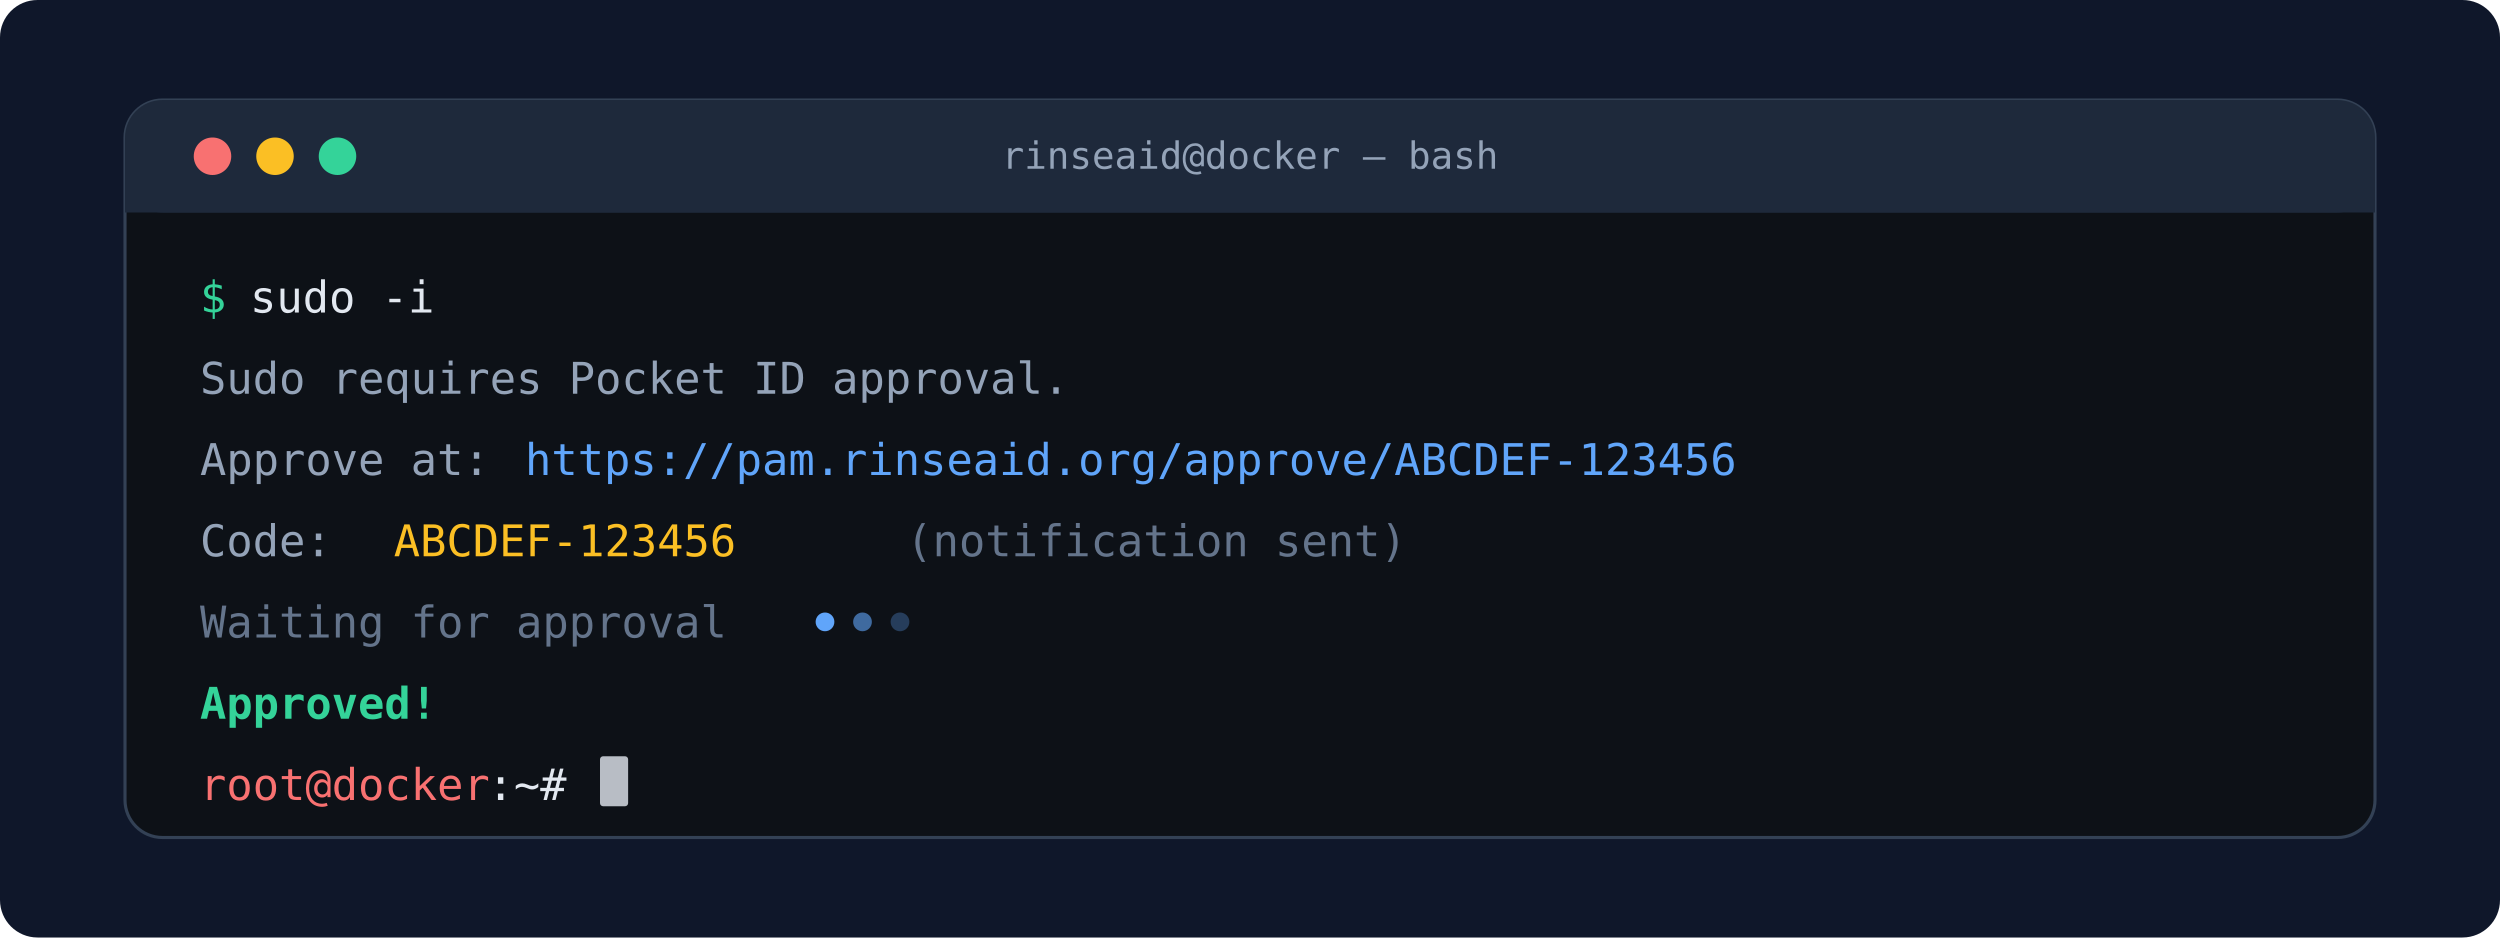
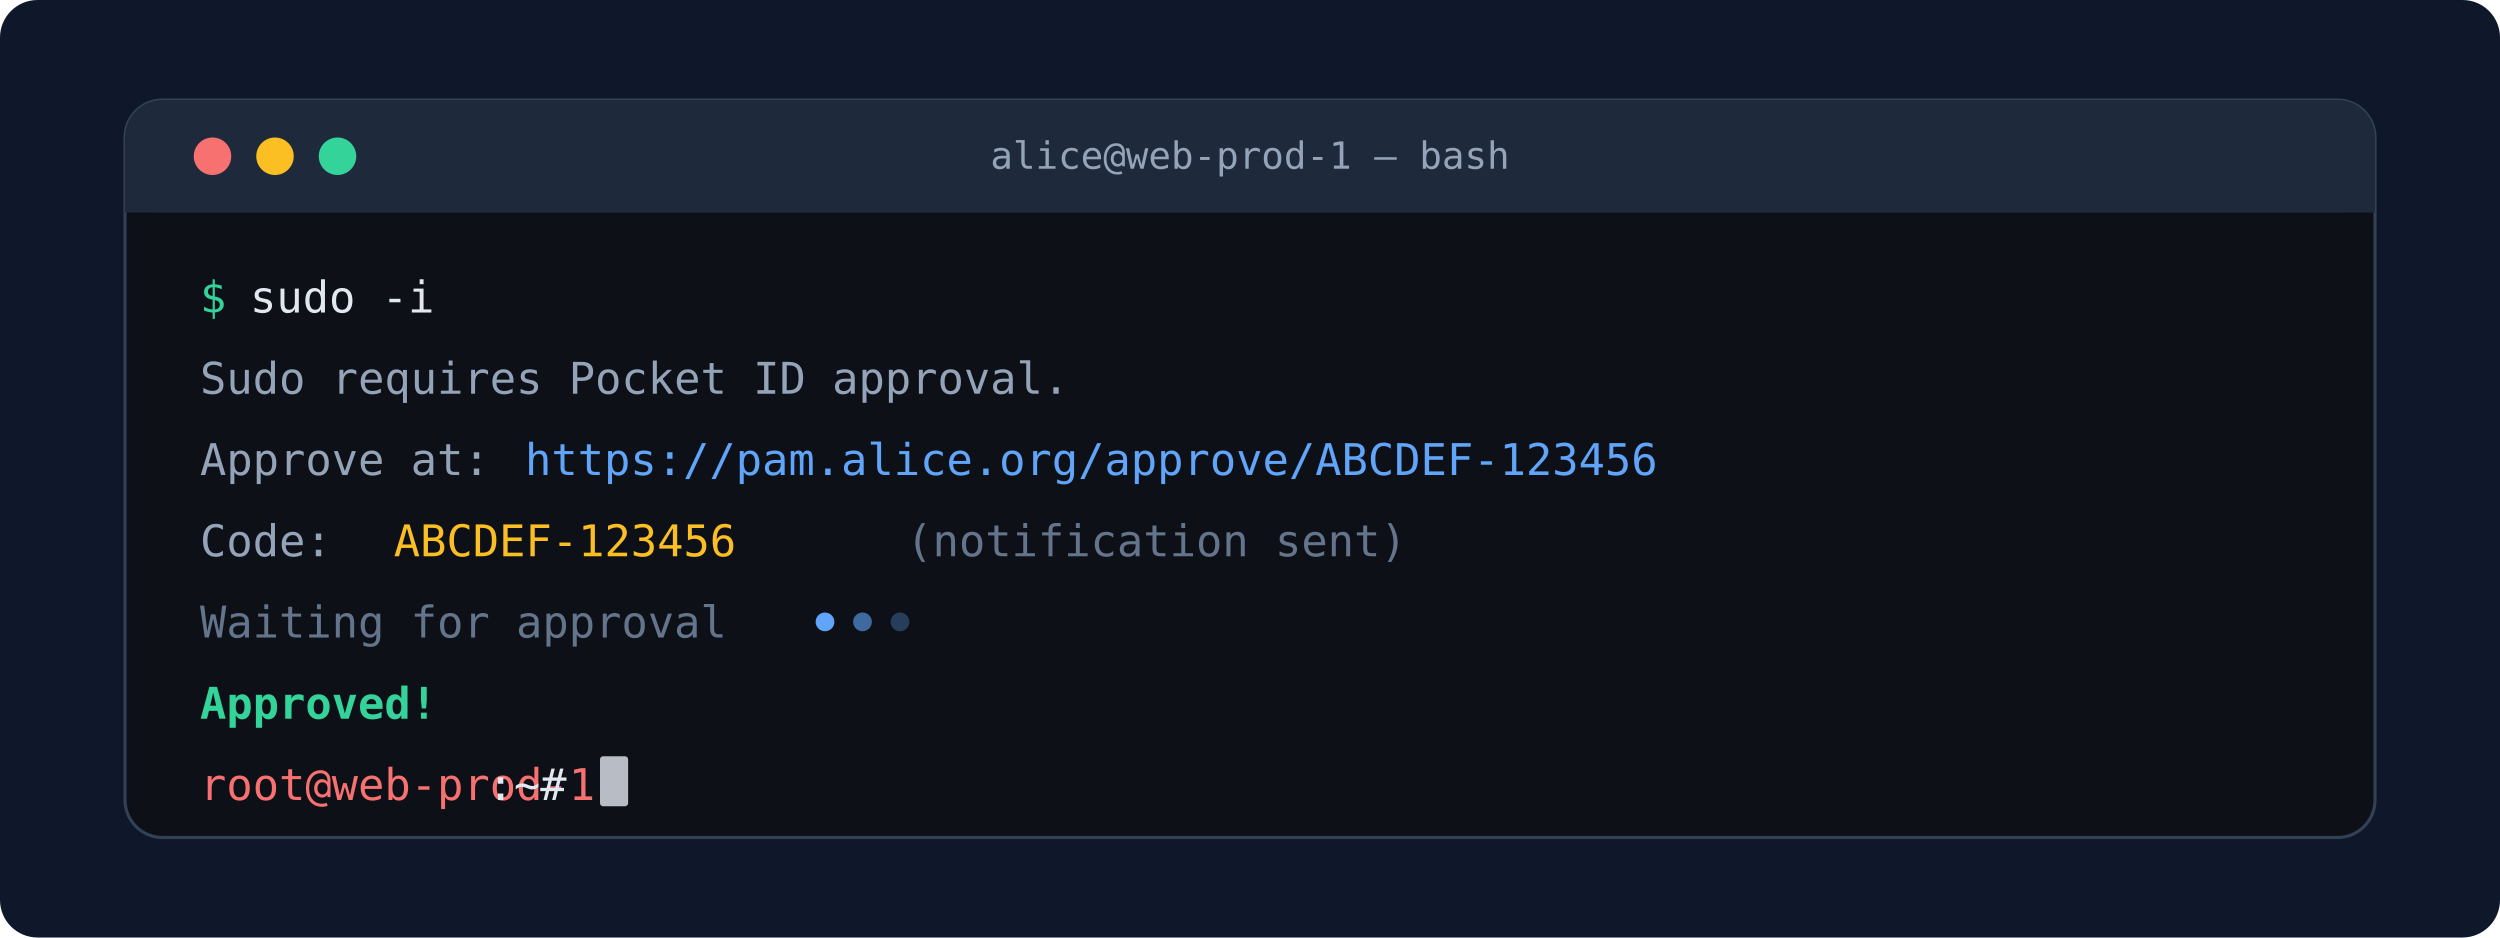
<svg xmlns="http://www.w3.org/2000/svg" width="800" height="300" viewBox="0 0 800 300">
  <defs>
    <style>
      text { font-family: system-ui, -apple-system, sans-serif; }
      .mono { font-family: 'SF Mono', 'Fira Code', 'Cascadia Code', 'Consolas', monospace; }
    </style>
  </defs>
  <rect width="800" height="300" fill="#0f172a" rx="12" />
  <rect x="40" y="32" width="720" height="236" fill="#0d1117" rx="12" stroke="#334155" stroke-width="1" />
  <rect x="40" y="32" width="720" height="36" fill="#1e293b" rx="12" />
  <rect x="40" y="56" width="720" height="12" fill="#1e293b" />
  <circle cx="68" cy="50" r="6" fill="#f87171" />
  <circle cx="88" cy="50" r="6" fill="#fbbf24" />
  <circle cx="108" cy="50" r="6" fill="#34d399" />
-   <text x="400" y="54" fill="#94a3b8" font-size="12" text-anchor="middle" class="mono">rinseaid@docker — bash</text>
+   <text x="400" y="54" fill="#94a3b8" font-size="12" text-anchor="middle" class="mono">alice@web-prod-1 — bash</text>
  <text x="64" y="100" fill="#34d399" font-size="14" class="mono">$</text>
  <text x="80" y="100" fill="#e2e8f0" font-size="14" class="mono">sudo -i</text>
  <text x="64" y="126" fill="#94a3b8" font-size="14" class="mono">  Sudo requires Pocket ID approval.</text>
  <text x="64" y="152" fill="#94a3b8" font-size="14" class="mono">  Approve at:</text>
-   <text x="168" y="152" fill="#60a5fa" font-size="14" class="mono">https://pam.rinseaid.org/approve/ABCDEF-123456</text>
+   <text x="168" y="152" fill="#60a5fa" font-size="14" class="mono">https://pam.alice.org/approve/ABCDEF-123456</text>
  <text x="64" y="178" fill="#94a3b8" font-size="14" class="mono">  Code:</text>
  <text x="126" y="178" fill="#fbbf24" font-size="14" class="mono">ABCDEF-123456</text>
  <text x="290" y="178" fill="#64748b" font-size="14" class="mono">(notification sent)</text>
  <text x="64" y="204" fill="#64748b" font-size="14" class="mono">  Waiting for approval</text>
  <circle cx="264" cy="199" r="3" fill="#60a5fa" opacity="1" />
  <circle cx="276" cy="199" r="3" fill="#60a5fa" opacity="0.6" />
  <circle cx="288" cy="199" r="3" fill="#60a5fa" opacity="0.3" />
  <text x="64" y="230" fill="#34d399" font-size="14" font-weight="700" class="mono">  Approved!</text>
-   <text x="64" y="256" fill="#f87171" font-size="14" class="mono">root@docker</text>
+   <text x="64" y="256" fill="#f87171" font-size="14" class="mono">root@web-prod-1</text>
  <text x="156" y="256" fill="#e2e8f0" font-size="14" class="mono">:~#</text>
  <rect x="192" y="242" width="9" height="16" fill="#e2e8f0" opacity="0.8" rx="1" />
</svg>
